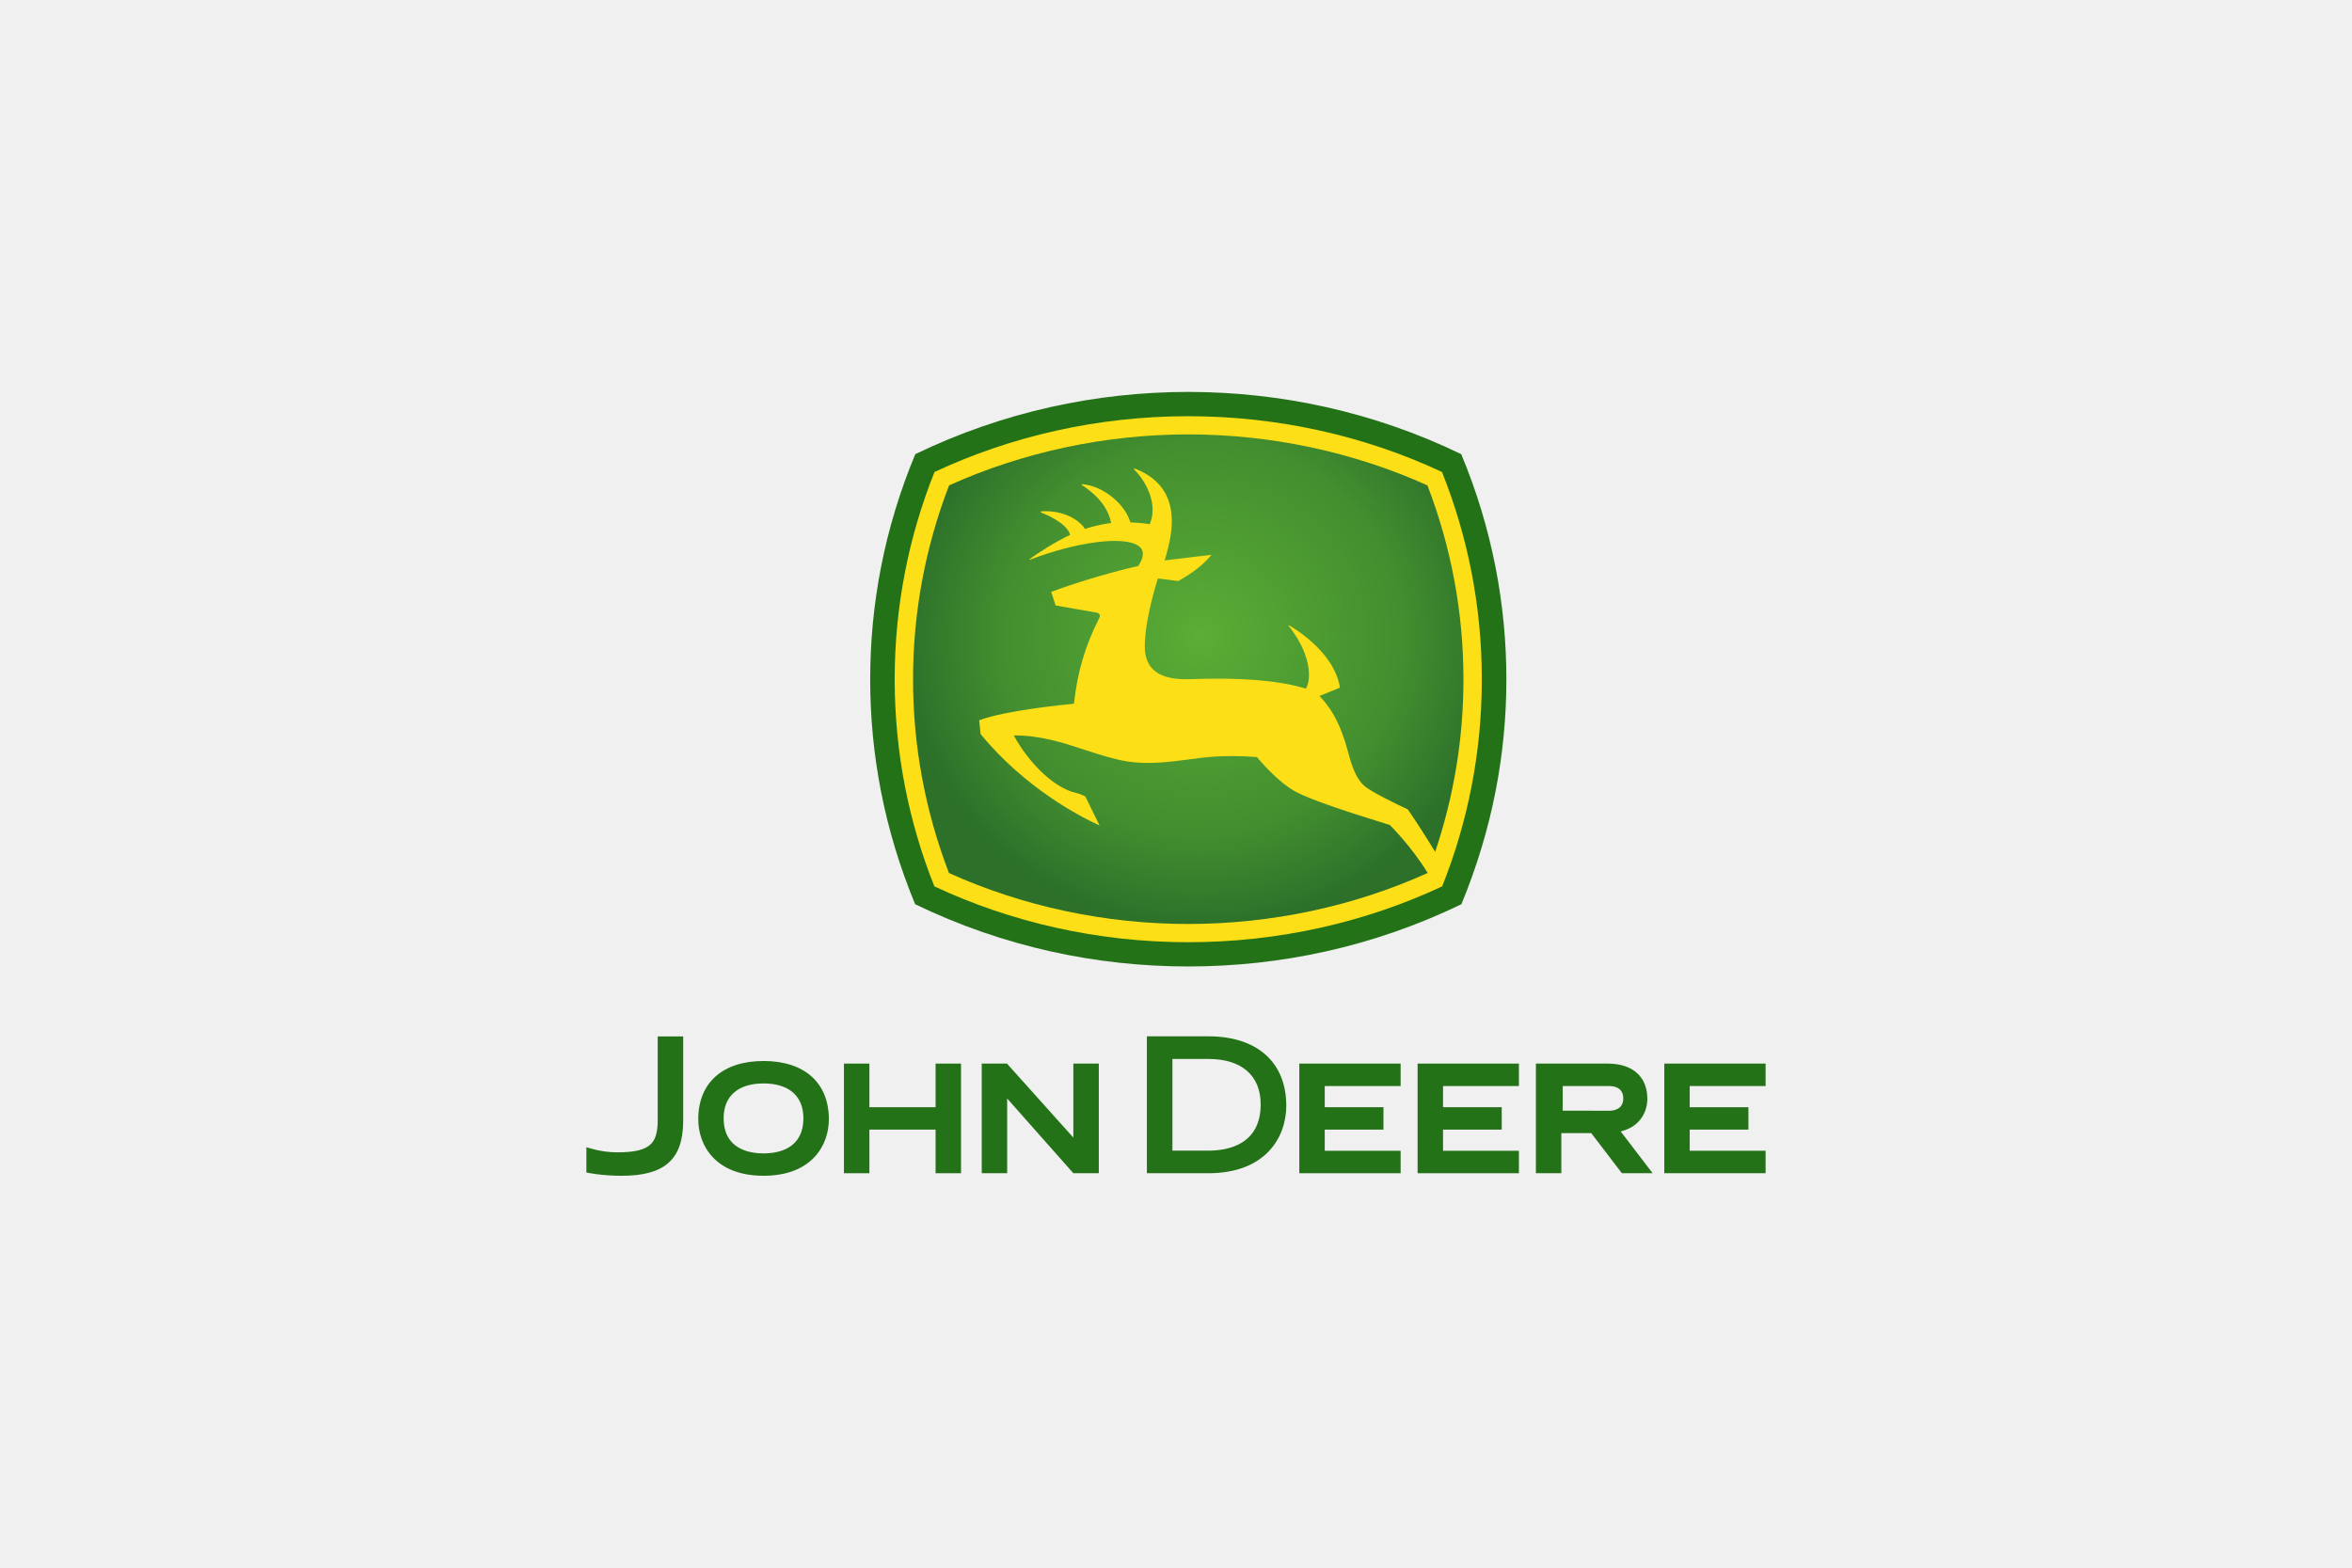
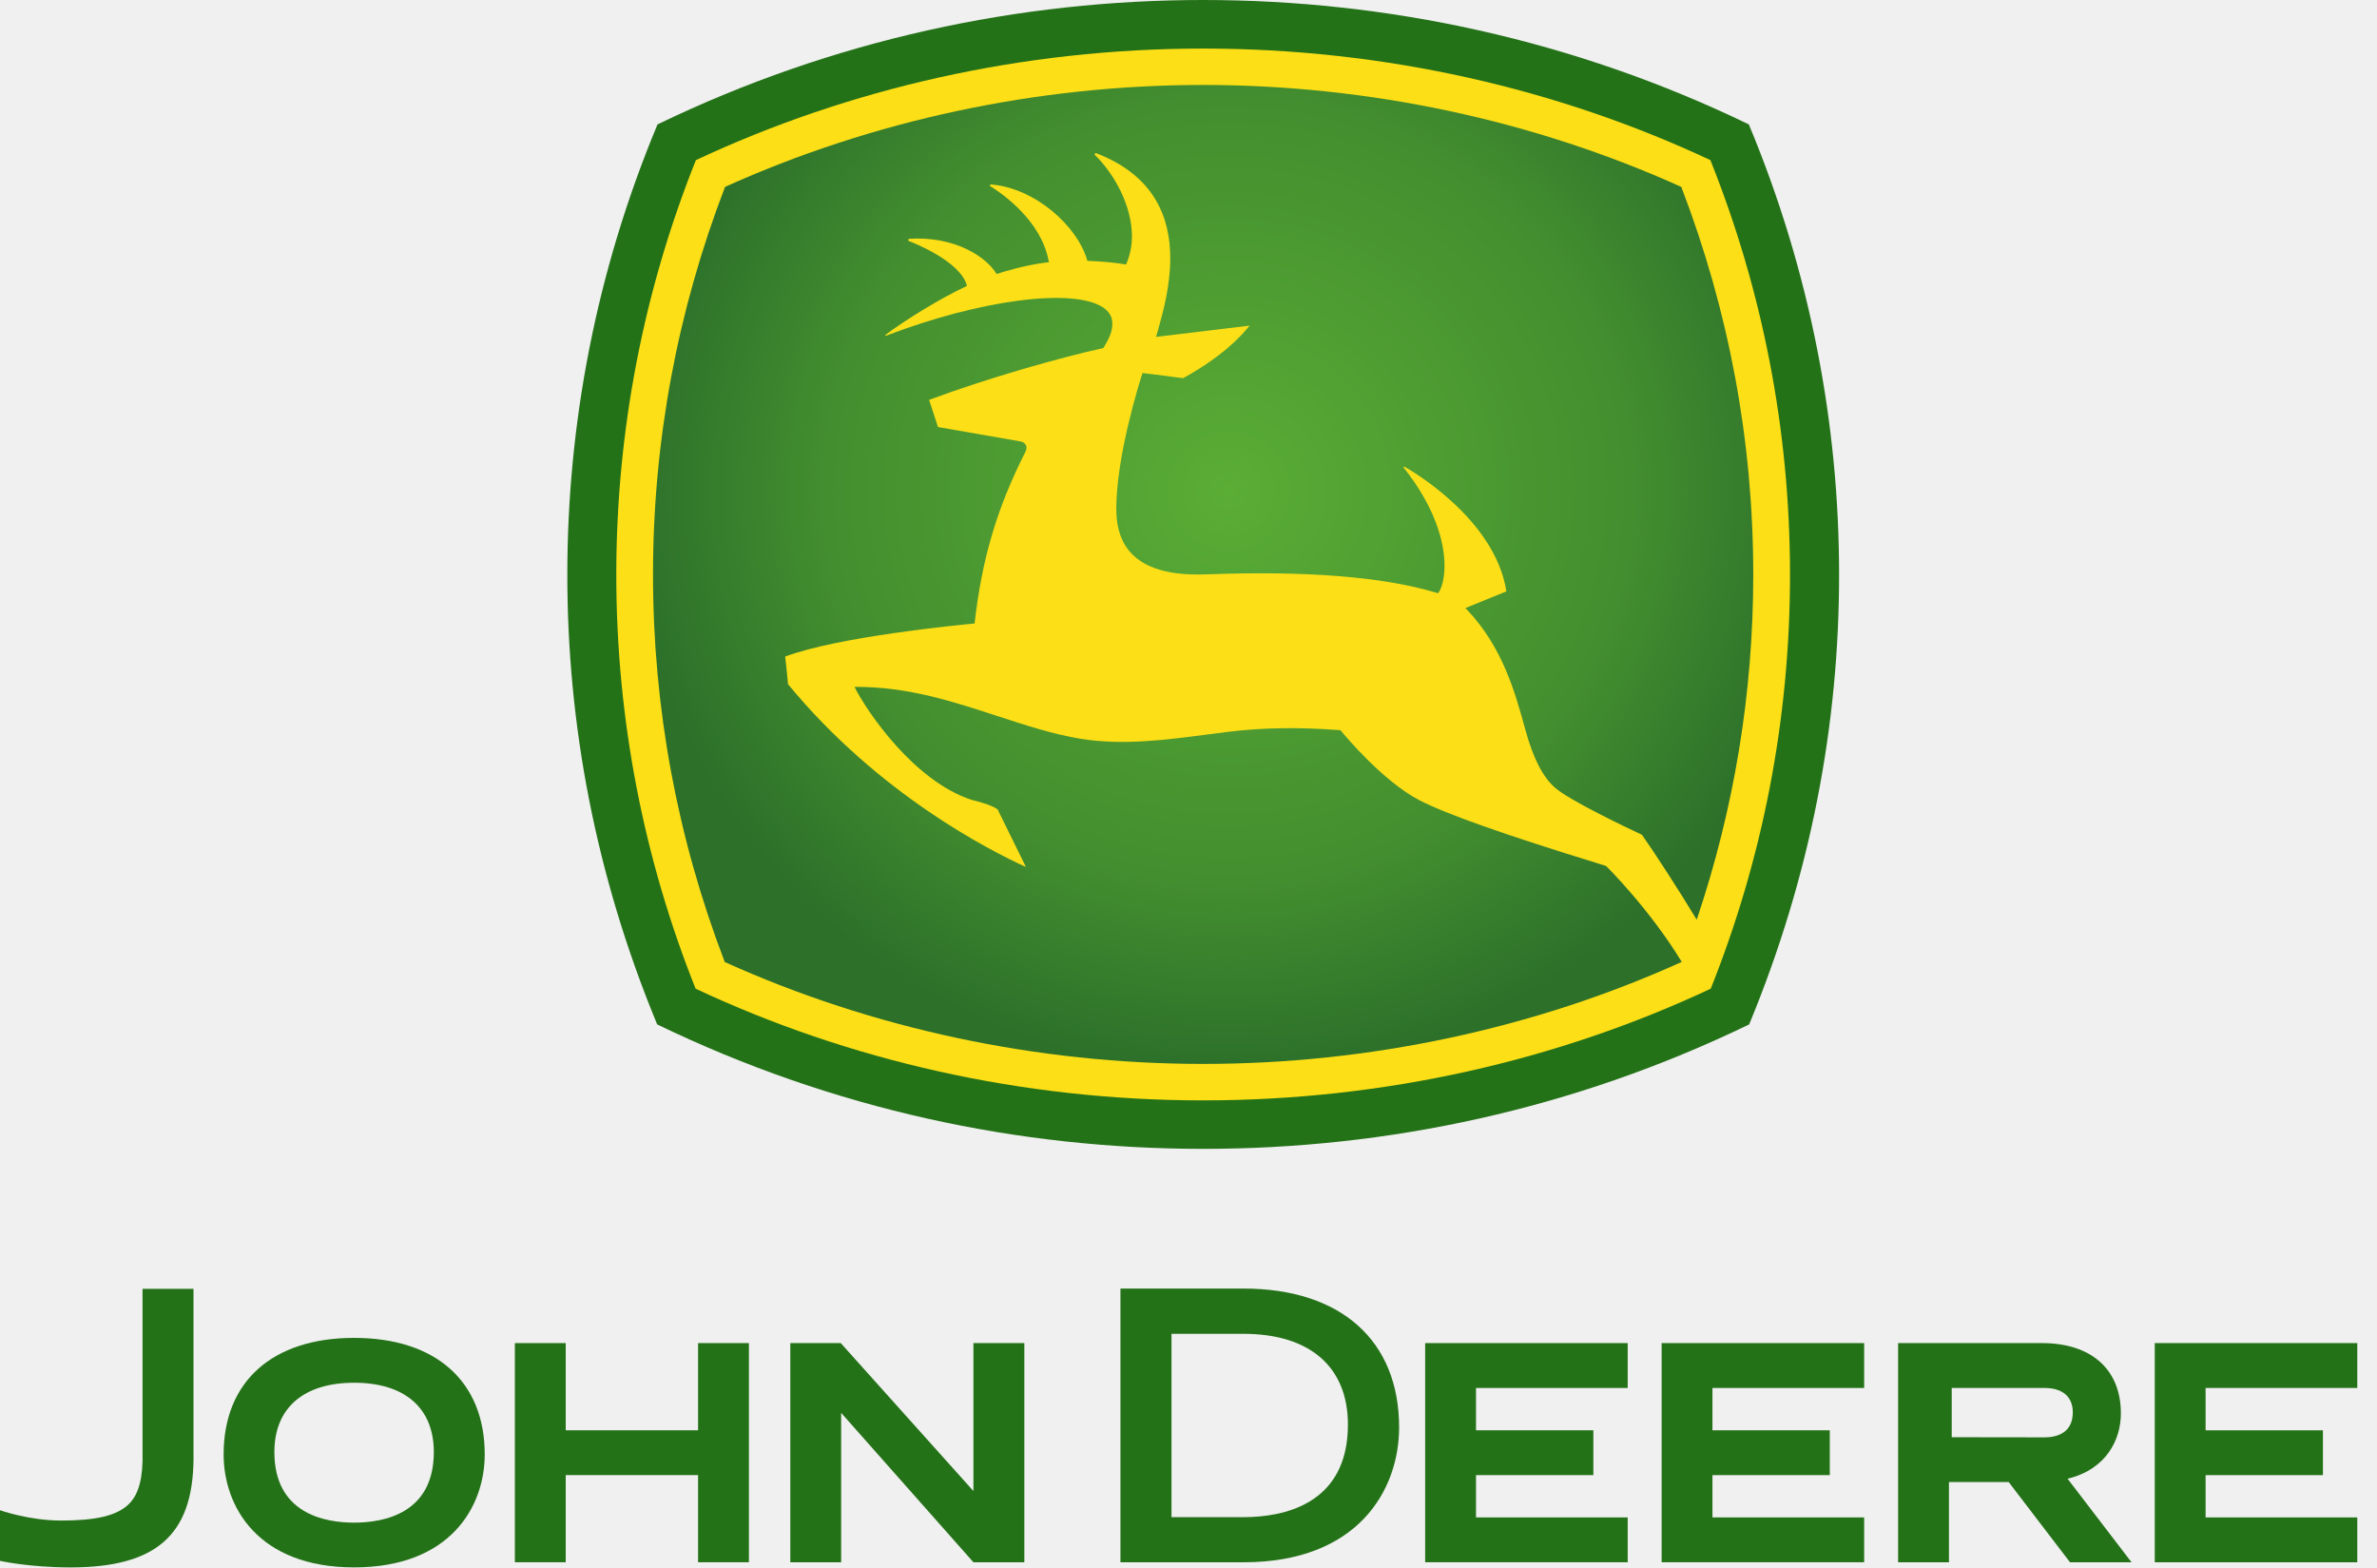
- <svg xmlns="http://www.w3.org/2000/svg" width="180" height="120" viewBox="0 0 180 120" fill="none">
-   <g clip-path="url(#clip0_11105_18876)">
-     <path d="M90.937 30C97.956 30 105.108 31.512 111.829 34.763C114.2 40.445 115.284 46.294 115.284 52.003C115.284 57.696 114.214 63.479 111.841 69.215C105.094 72.481 97.967 73.979 90.939 73.979C83.914 73.979 76.79 72.481 70.036 69.215C67.662 63.48 66.596 57.696 66.596 52.003C66.596 46.294 67.676 40.445 70.049 34.763C76.771 31.512 83.925 30 90.939 30" fill="#247218" />
-     <path d="M71.507 67.847C69.545 62.93 68.471 57.585 68.471 52.004C68.471 46.41 69.547 41.059 71.518 36.13C77.357 33.394 84.004 31.859 90.936 31.859C97.871 31.859 104.522 33.394 110.357 36.13C112.328 41.059 113.405 46.41 113.405 52.004C113.405 57.585 112.334 62.93 110.37 67.847C104.531 70.587 97.878 72.123 90.936 72.123C83.999 72.123 77.346 70.587 71.507 67.847Z" fill="#FCDF17" />
-     <path d="M109.258 66.819C108.031 64.799 106.383 63.167 106.365 63.152C106.345 63.142 106.022 63.042 106.022 63.042C102.523 61.967 100.23 61.158 99.216 60.633C97.822 59.909 96.356 58.15 96.195 57.952C94.56 57.829 93.207 57.855 91.905 58.013L91.076 58.12C89.495 58.325 87.863 58.54 86.263 58.283C85.198 58.109 84.164 57.77 83.068 57.413C81.379 56.86 79.649 56.292 77.672 56.295H77.593L77.627 56.365C78.076 57.239 79.851 59.889 82.072 60.618C82.563 60.736 82.917 60.866 83.071 60.986C83.071 60.992 83.921 62.721 84.153 63.189C82.771 62.562 78.495 60.387 75.045 56.19V56.183C75.045 56.127 74.956 55.311 74.937 55.132C76.992 54.366 81.617 53.921 82.139 53.872L82.177 53.868L82.193 53.827C82.469 51.393 83.046 49.446 84.125 47.313C84.156 47.249 84.175 47.19 84.175 47.139C84.175 47.102 84.164 47.064 84.149 47.033C84.088 46.919 83.94 46.896 83.934 46.896C83.934 46.896 80.947 46.375 80.786 46.347C80.769 46.294 80.472 45.383 80.446 45.307C82.715 44.463 85.513 43.673 87.114 43.325C87.385 42.893 87.46 42.658 87.46 42.376C87.46 42.136 87.345 41.932 87.114 41.776C85.979 41.006 82.404 41.469 78.788 42.856C78.78 42.841 78.78 42.838 78.769 42.823C79.52 42.261 80.862 41.426 81.857 40.964L81.896 40.942L81.885 40.905C81.615 39.99 79.848 39.291 79.65 39.219C79.653 39.188 79.657 39.167 79.66 39.143C81.456 39.021 82.647 39.861 83.011 40.46L83.03 40.489L83.065 40.478C83.296 40.403 84.107 40.146 84.985 40.042L85.037 40.039L85.022 39.986C84.734 38.447 83.266 37.42 82.765 37.111C82.779 37.086 82.784 37.077 82.798 37.059C84.531 37.193 86.133 38.686 86.494 39.949L86.504 39.983L86.54 39.986C87.005 40.002 87.57 40.054 87.948 40.118L87.987 40.124L88.001 40.091C88.142 39.76 88.211 39.406 88.211 39.042C88.211 37.906 87.569 36.687 86.779 35.917C86.794 35.895 86.801 35.875 86.822 35.856C89.099 36.721 89.679 38.362 89.679 39.89C89.679 40.96 89.395 41.979 89.212 42.628L89.135 42.897C89.135 42.897 92.489 42.492 92.716 42.465C92.374 42.897 91.639 43.667 90.17 44.477C90.17 44.469 88.657 44.284 88.657 44.284L88.617 44.278L88.604 44.317C88.502 44.629 87.617 47.428 87.612 49.486C87.612 50.248 87.828 50.84 88.254 51.248C89.012 51.978 90.269 52.018 91.147 51.984C94.881 51.848 97.794 52.077 99.816 52.675L99.936 52.708L99.954 52.68C100.08 52.487 100.178 52.129 100.178 51.654C100.178 50.752 99.818 49.409 98.605 47.889C98.618 47.878 98.618 47.87 98.633 47.859C98.834 47.97 102.109 49.83 102.547 52.638C102.47 52.668 100.977 53.277 100.977 53.277L101.026 53.325C102.409 54.775 102.887 56.525 103.271 57.927C103.575 59.038 103.939 59.748 104.422 60.164C104.981 60.647 107.1 61.659 107.737 61.956C108.266 62.707 109.175 64.116 109.834 65.207V65.204C111.266 60.955 111.998 56.526 111.998 52.003C111.998 46.892 111.066 41.901 109.243 37.155C103.599 34.606 97.281 33.252 90.936 33.252C84.59 33.252 78.279 34.606 72.634 37.155C70.809 41.902 69.877 46.892 69.877 52.003C69.877 57.102 70.807 62.082 72.623 66.826C78.269 69.378 84.588 70.727 90.936 70.727C97.288 70.727 103.606 69.378 109.251 66.826L109.259 66.819L109.258 66.819Z" fill="url(#paint0_radial_11105_18876)" />
-     <path d="M44.877 87.812C44.877 87.812 45.983 88.207 47.221 88.207C48.539 88.207 49.362 88.027 49.822 87.563C50.203 87.181 50.355 86.542 50.334 85.601V79.336H52.285V85.872C52.257 88.766 50.849 90.001 47.575 90.001C45.986 90.001 44.877 89.75 44.877 89.75L44.877 87.812Z" fill="#247218" />
-     <path d="M58.435 88.287C57.296 88.287 55.381 87.935 55.381 85.585C55.381 83.9 56.495 82.932 58.435 82.932C60.374 82.932 61.484 83.9 61.484 85.585C61.484 87.935 59.575 88.287 58.435 88.287ZM53.438 85.675C53.438 87.669 54.747 90 58.435 90C62.124 90 63.434 87.669 63.434 85.675C63.434 82.883 61.565 81.215 58.435 81.215C55.306 81.215 53.438 82.883 53.438 85.675Z" fill="#247218" />
-     <path d="M71.602 81.414V84.752H66.535V81.414H64.588V89.805H66.535V86.467H71.602V89.805H73.548V81.414H71.602Z" fill="#247218" />
-     <path d="M101.384 88.087V86.468H105.876V84.752H101.384V83.132H107.191V81.414H99.438V89.805H107.191V88.087L101.384 88.087Z" fill="#247218" />
-     <path d="M92.48 79.326C96.21 79.326 98.44 81.317 98.44 84.641C98.44 87.026 96.878 89.805 92.48 89.805H90.024H87.772V79.326H90.024L92.48 79.326ZM89.726 81.059V88.077H92.48C93.974 88.077 96.48 87.616 96.48 84.535C96.48 82.324 95.022 81.059 92.48 81.059L89.726 81.059Z" fill="#247218" />
-     <path d="M123.153 85.022C123.557 85.022 124.231 84.894 124.231 84.065C124.231 83.47 123.838 83.132 123.153 83.132H119.596V85.017L123.153 85.022ZM126.478 89.805H124.124L121.777 86.734H119.49V89.805H117.543V81.414H123.048C124.943 81.414 126.072 82.421 126.072 84.107C126.072 85.117 125.508 86.252 124.031 86.606L126.478 89.805Z" fill="#247218" />
-     <path d="M82.143 89.805L77.079 84.085V89.805H75.133V81.414H77.064L82.143 87.077V81.414H84.092V89.805H82.143Z" fill="#247218" />
-     <path d="M110.436 88.087V86.468H114.928V84.752H110.436V83.132H116.243V81.414H108.49V89.805H116.243V88.087L110.436 88.087Z" fill="#247218" />
-     <path d="M129.315 88.087V86.468H133.807V84.752H129.315V83.132H135.122V81.414H127.369V89.805H135.122V88.087L129.315 88.087Z" fill="#247218" />
+ <svg xmlns="http://www.w3.org/2000/svg" width="91" height="60" viewBox="0 0 91 60" fill="none">
+   <g clip-path="url(#clip0_11105_19666)">
+     <path d="M46.06 0C53.079 0 60.231 1.512 66.952 4.762C69.323 10.445 70.407 16.294 70.407 22.003C70.407 27.696 69.337 33.479 66.964 39.215C60.218 42.481 53.09 43.979 46.062 43.979C39.037 43.979 31.913 42.481 25.159 39.215C22.786 33.48 21.719 27.696 21.719 22.003C21.719 16.294 22.799 10.445 25.172 4.762C31.894 1.512 39.048 0 46.062 0" fill="#247218" />
+     <path d="M26.63 37.847C24.668 32.93 23.594 27.585 23.594 22.004C23.594 16.41 24.67 11.059 26.641 6.13C32.48 3.394 39.127 1.859 46.059 1.859C52.995 1.859 59.645 3.394 65.48 6.13C67.451 11.059 68.528 16.41 68.528 22.004C68.528 27.585 67.457 32.93 65.493 37.847C59.654 40.587 53.001 42.123 46.059 42.123C39.122 42.123 32.469 40.587 26.63 37.847Z" fill="#FCDF17" />
+     <path d="M64.381 36.819C63.154 34.799 61.506 33.167 61.488 33.152C61.468 33.142 61.145 33.042 61.145 33.042C57.646 31.967 55.353 31.158 54.34 30.633C52.945 29.909 51.479 28.15 51.318 27.952C49.683 27.829 48.33 27.855 47.028 28.013L46.199 28.12C44.618 28.325 42.986 28.54 41.386 28.283C40.321 28.109 39.287 27.77 38.191 27.413C36.502 26.86 34.772 26.292 32.795 26.295H32.716L32.75 26.365C33.2 27.238 34.974 29.889 37.195 30.618C37.686 30.736 38.04 30.866 38.194 30.986C38.194 30.992 39.044 32.721 39.276 33.189C37.894 32.562 33.618 30.387 30.168 26.19V26.183C30.168 26.128 30.079 25.311 30.06 25.132C32.114 24.366 36.74 23.921 37.262 23.872L37.3 23.869L37.316 23.827C37.592 21.393 38.169 19.446 39.248 17.314C39.279 17.249 39.298 17.19 39.298 17.139C39.298 17.102 39.287 17.064 39.272 17.033C39.211 16.919 39.063 16.896 39.057 16.896C39.057 16.896 36.07 16.375 35.909 16.347C35.892 16.294 35.595 15.383 35.569 15.307C37.838 14.463 40.636 13.673 42.237 13.325C42.508 12.893 42.584 12.658 42.584 12.376C42.584 12.136 42.468 11.932 42.237 11.775C41.102 11.006 37.527 11.469 33.911 12.856C33.903 12.841 33.903 12.838 33.892 12.823C34.643 12.261 35.985 11.426 36.98 10.964L37.019 10.942L37.008 10.905C36.738 9.99 34.971 9.291 34.773 9.219C34.777 9.188 34.78 9.167 34.783 9.143C36.579 9.021 37.77 9.861 38.134 10.46L38.153 10.489L38.188 10.478C38.419 10.403 39.23 10.146 40.108 10.042L40.16 10.039L40.146 9.986C39.857 8.447 38.389 7.42 37.888 7.111C37.902 7.086 37.907 7.077 37.921 7.059C39.654 7.193 41.256 8.686 41.617 9.948L41.627 9.983L41.663 9.986C42.128 10.002 42.693 10.054 43.071 10.118L43.11 10.124L43.124 10.091C43.265 9.76 43.334 9.406 43.334 9.042C43.334 7.906 42.692 6.687 41.902 5.917C41.917 5.895 41.924 5.875 41.944 5.856C44.222 6.721 44.802 8.362 44.802 9.89C44.802 10.96 44.518 11.979 44.335 12.628L44.258 12.897C44.258 12.897 47.612 12.492 47.839 12.465C47.497 12.897 46.762 13.667 45.294 14.477C45.294 14.47 43.78 14.284 43.78 14.284L43.74 14.278L43.727 14.317C43.626 14.629 42.74 17.428 42.735 19.485C42.735 20.248 42.951 20.84 43.377 21.248C44.135 21.978 45.392 22.018 46.27 21.984C50.004 21.848 52.917 22.077 54.939 22.675L55.059 22.708L55.077 22.68C55.203 22.487 55.301 22.128 55.301 21.654C55.301 20.752 54.941 19.409 53.728 17.889C53.741 17.878 53.741 17.87 53.756 17.859C53.957 17.97 57.232 19.83 57.67 22.638C57.593 22.668 56.1 23.277 56.1 23.277L56.149 23.326C57.532 24.775 58.01 26.525 58.394 27.927C58.699 29.038 59.062 29.748 59.545 30.165C60.104 30.647 62.224 31.659 62.86 31.956C63.389 32.707 64.298 34.116 64.957 35.207V35.205C66.389 30.955 67.121 26.526 67.121 22.003C67.121 16.892 66.189 11.901 64.366 7.155C58.722 4.606 52.404 3.252 46.059 3.252C39.713 3.252 33.402 4.606 27.757 7.155C25.932 11.902 25 16.892 25 22.003C25 27.102 25.93 32.082 27.746 36.826C33.392 39.378 39.711 40.727 46.059 40.727C52.411 40.727 58.73 39.378 64.374 36.826L64.382 36.819L64.381 36.819Z" fill="url(#paint0_radial_11105_19666)" />
+     <path d="M0 57.812C0 57.812 1.106 58.207 2.344 58.207C3.662 58.207 4.485 58.027 4.945 57.563C5.326 57.181 5.478 56.542 5.457 55.601V49.336H7.408V55.872C7.38 58.766 5.972 60.001 2.699 60.001C1.109 60.001 9.92956e-05 59.75 9.92956e-05 59.75L0 57.812Z" fill="#247218" />
+     <path d="M13.558 58.287C12.419 58.287 10.504 57.935 10.504 55.585C10.504 53.9 11.618 52.932 13.558 52.932C15.497 52.932 16.608 53.9 16.608 55.585C16.608 57.935 14.698 58.287 13.558 58.287ZM8.561 55.675C8.561 57.669 9.87 60 13.558 60C17.247 60 18.557 57.669 18.557 55.675C18.557 52.883 16.688 51.215 13.558 51.215C10.429 51.215 8.561 52.883 8.561 55.675Z" fill="#247218" />
+     <path d="M26.725 51.414V54.752H21.658V51.414H19.711V59.804H21.658V56.467H26.725V59.804H28.671V51.414H26.725Z" fill="#247218" />
+     <path d="M56.507 58.087V56.468H60.999V54.752H56.507V53.132H62.314V51.414H54.56V59.804H62.314V58.087L56.507 58.087Z" fill="#247218" />
+     <path d="M47.603 49.326C51.333 49.326 53.563 51.317 53.563 54.641C53.563 57.026 52.001 59.805 47.603 59.805H45.147H42.895V49.326H45.147L47.603 49.326ZM44.849 51.059V58.077H47.603C49.097 58.077 51.603 57.616 51.603 54.535C51.603 52.324 50.145 51.059 47.603 51.059L44.849 51.059Z" fill="#247218" />
+     <path d="M78.276 55.022C78.68 55.022 79.354 54.895 79.354 54.065C79.354 53.47 78.962 53.132 78.276 53.132H74.719V55.017L78.276 55.022ZM81.602 59.804H79.247L76.9 56.734H74.613V59.804H72.666V51.414H78.171C80.066 51.414 81.195 52.422 81.195 54.107C81.195 55.117 80.631 56.252 79.154 56.606L81.602 59.804Z" fill="#247218" />
+     <path d="M37.266 59.804L32.202 54.085V59.804H30.256V51.414H32.187L37.266 57.077V51.414H39.215V59.804H37.266Z" fill="#247218" />
+     <path d="M65.559 58.087V56.468H70.051V54.752H65.559V53.132H71.366V51.414H63.613V59.804H71.366V58.087L65.559 58.087Z" fill="#247218" />
+     <path d="M84.438 58.087V56.468H88.93V54.752H84.438V53.132H90.245V51.414H82.492V59.804H90.245V58.087L84.438 58.087Z" fill="#247218" />
  </g>
  <defs>
-     <radialGradient id="paint0_radial_11105_18876" cx="0" cy="0" r="1" gradientTransform="matrix(-0.805498 -22.3227 -22.8821 0.825784 91.9224 48.7838)" gradientUnits="userSpaceOnUse">
+     <radialGradient id="paint0_radial_11105_19666" cx="0" cy="0" r="1" gradientTransform="matrix(-0.805498 -22.3227 -22.8821 0.825784 47.0454 18.7838)" gradientUnits="userSpaceOnUse">
      <stop stop-color="#5AAD35" />
      <stop offset="0.675" stop-color="#438E2F" />
      <stop offset="1" stop-color="#2C702A" />
    </radialGradient>
-     <clipPath id="clip0_11105_18876">
-       <rect width="90.247" height="60" fill="white" transform="translate(44.877 30)" />
+     <clipPath id="clip0_11105_19666">
+       <rect width="90.247" height="60" fill="white" />
    </clipPath>
  </defs>
</svg>
